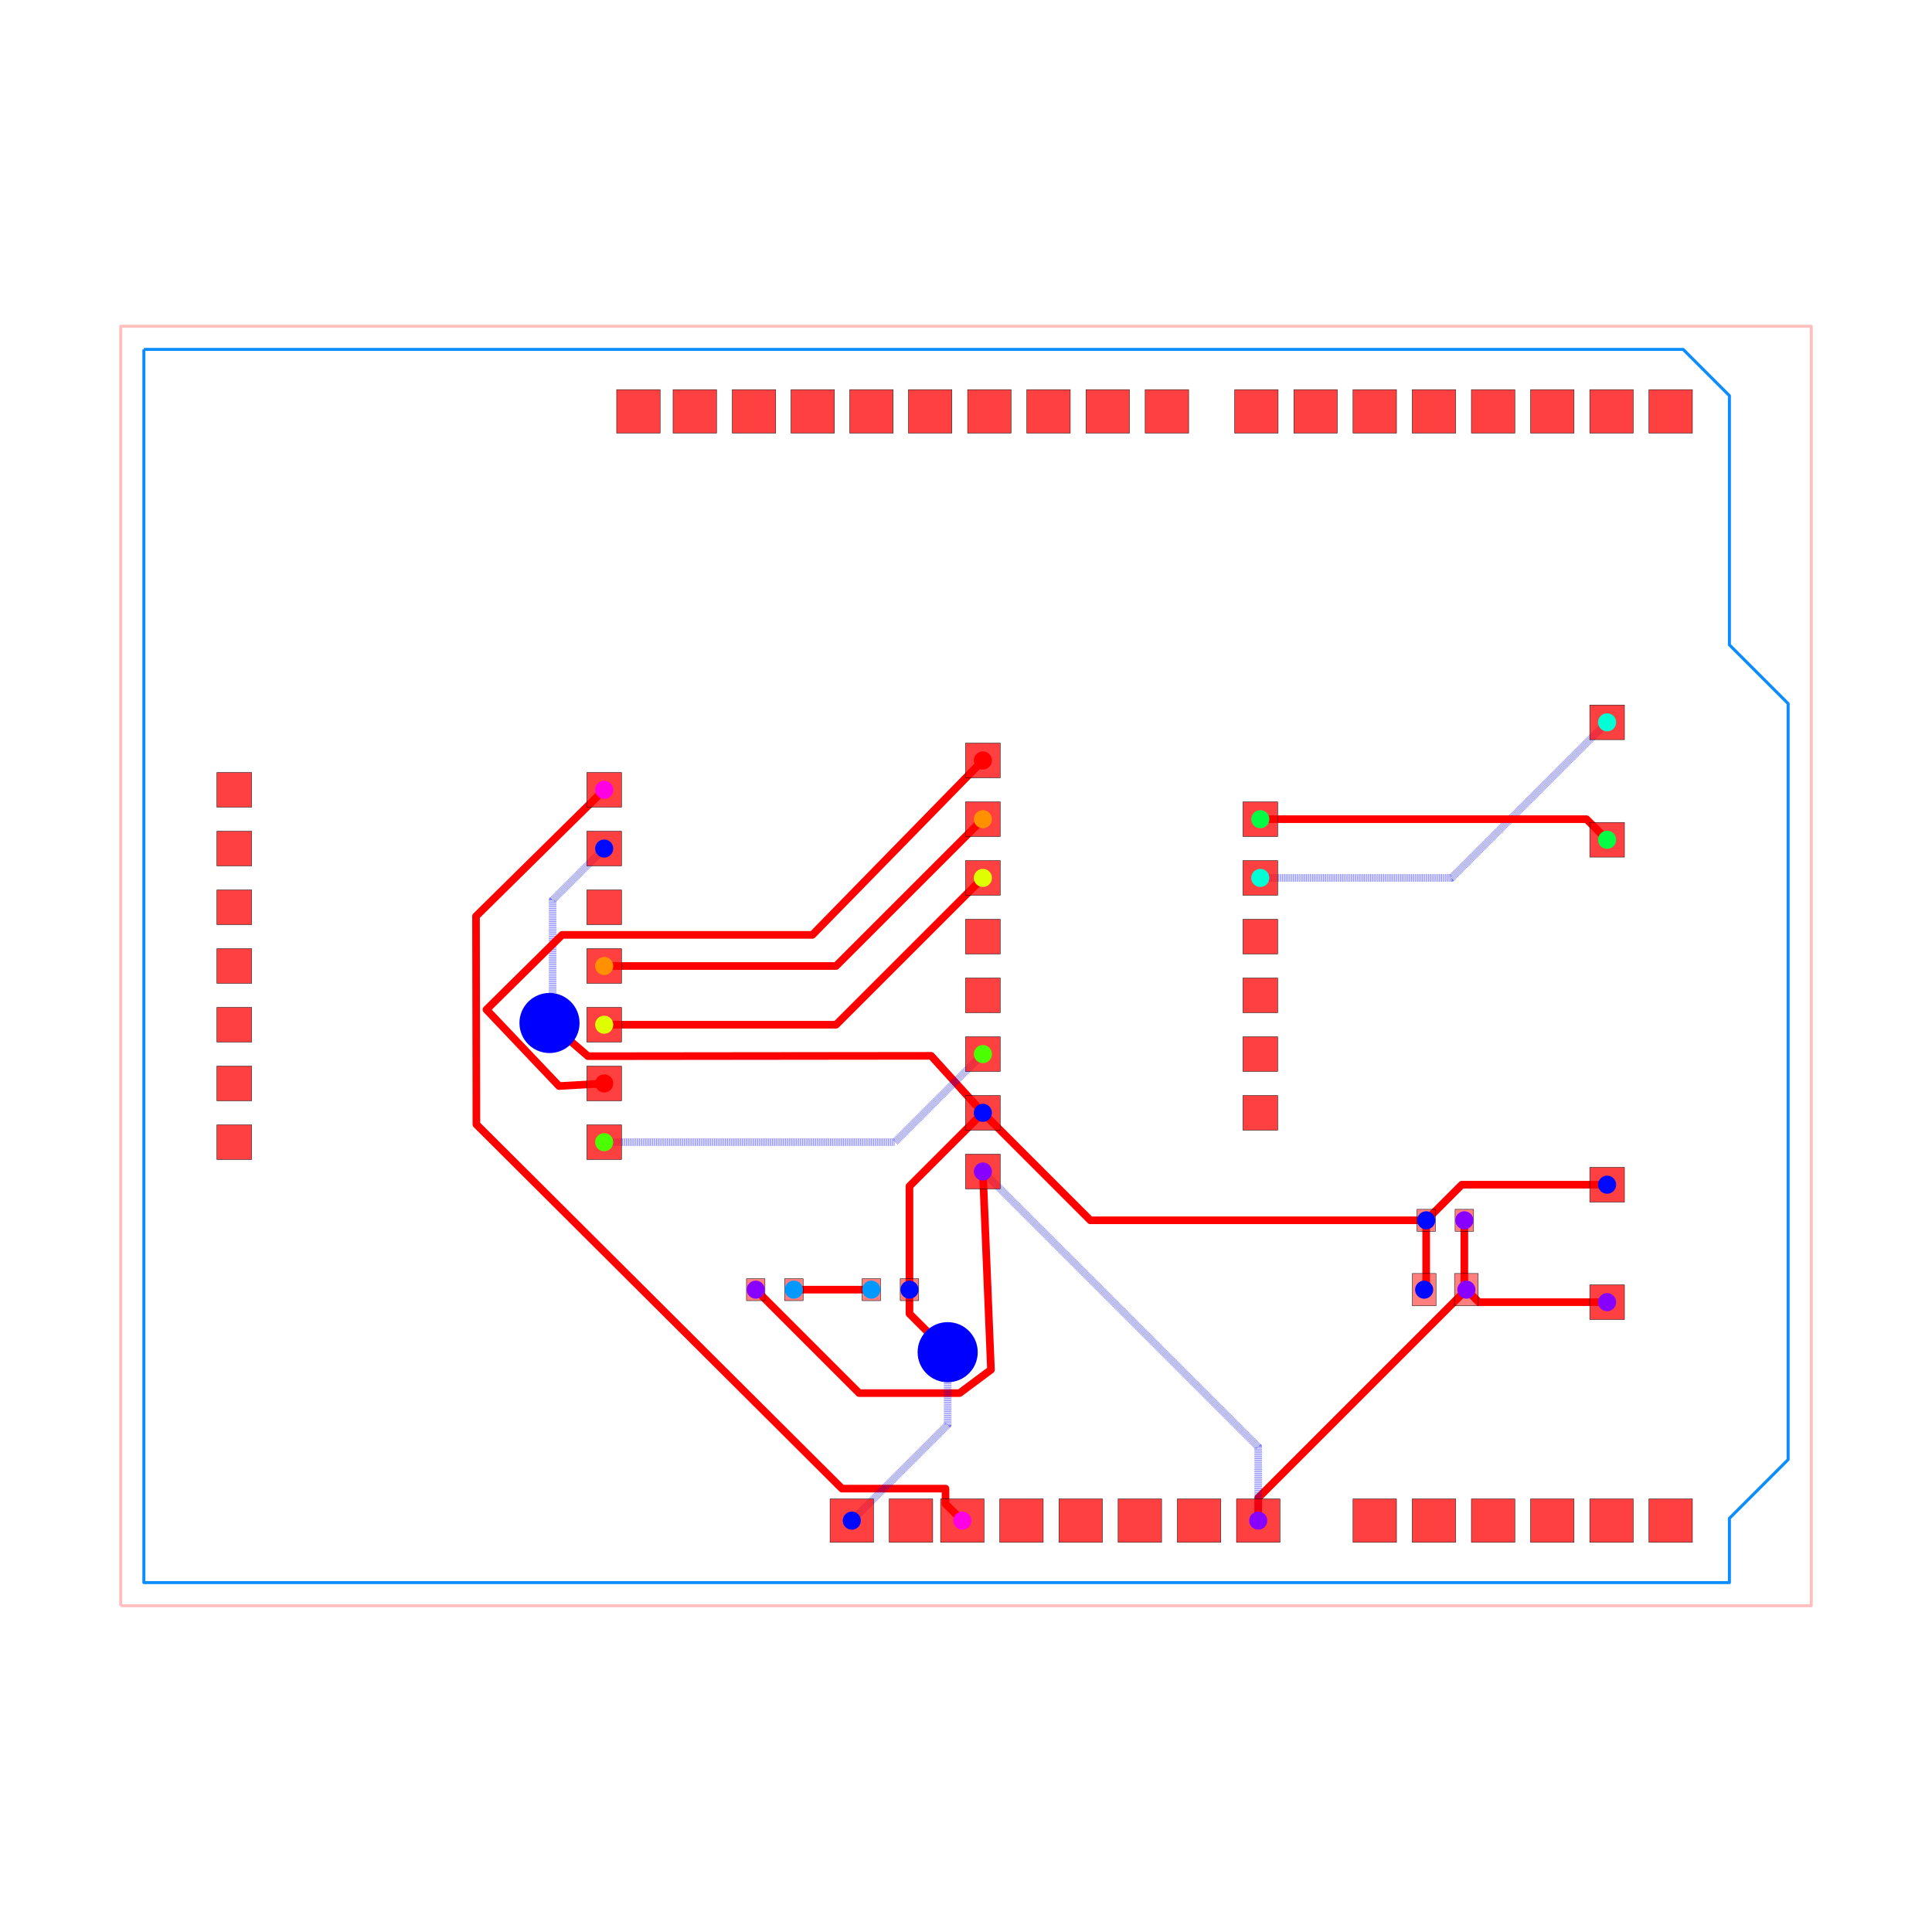
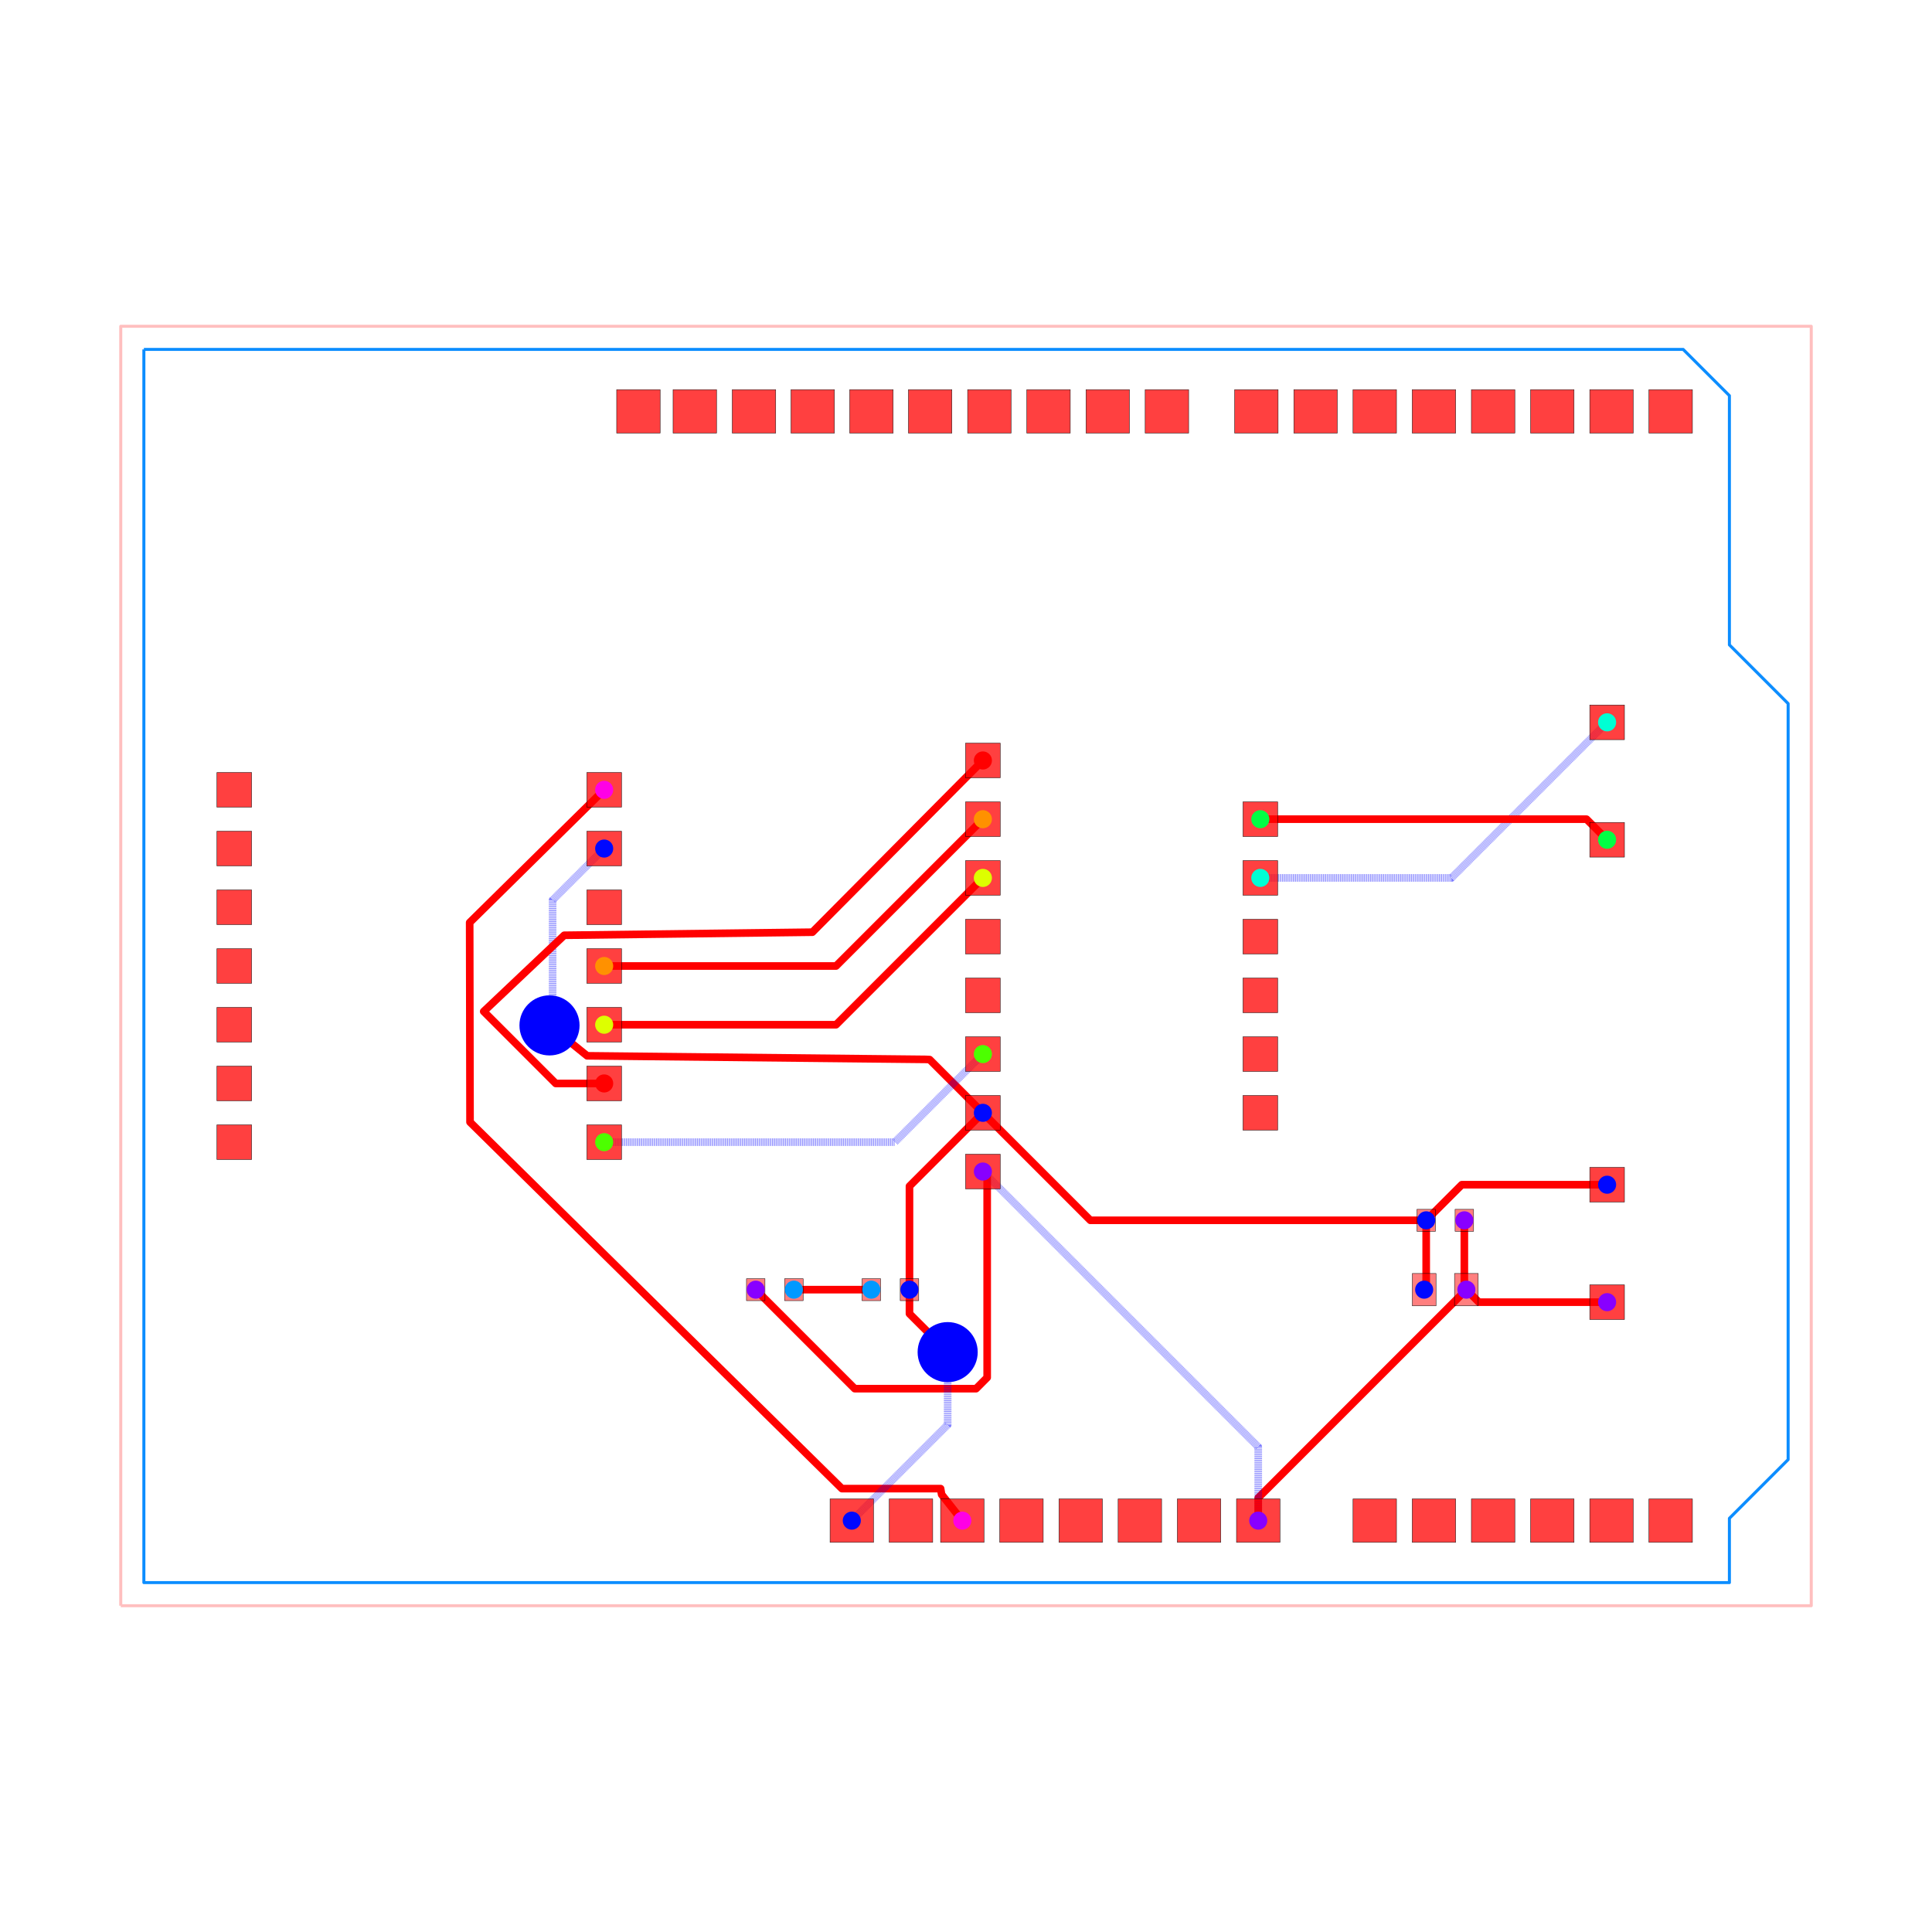
<svg xmlns="http://www.w3.org/2000/svg" width="640" height="640" viewBox="0 0 640 640">
  <rect width="100%" height="100%" fill="white" />
  <g>
    <polyline data-points="-35.29,-27.67 37.83,-27.67 37.83,27.67 -35.29,27.67 -35.29,-27.67" data-type="line" data-label="" points="40,531.915 600,531.915 600,108.085 40,108.085 40,531.915" fill="none" stroke="rgba(255,0,0,0.25)" stroke-linejoin="round" stroke-width="1px" />
  </g>
  <g>
    <polyline data-points="-34.29,26.67 32.29,26.67 34.29,24.67 34.29,13.89 36.83,11.35 36.83,-21.35 34.29,-23.89 34.29,-26.67 -34.29,-26.67 -34.29,26.67" data-type="line" data-label="" points="47.659,115.744 557.571,115.744 572.888,131.061 572.888,213.621 592.341,233.074 592.341,483.512 572.888,502.965 572.888,524.256 47.659,524.256 47.659,115.744" fill="none" stroke="rgba(0, 136, 255, 0.95)" stroke-linejoin="round" stroke-width="1px" />
  </g>
  <g>
-     <polyline data-points="-14.379999999999999,7.62 -19.923785355701437,2.1512063242923194 -19.90747886702695,-6.850640921966955 -4.094326132067424,-22.604999999999997 0.38427706019749763,-22.604999999999997 0.38427706019749763,-23.264277060197497 1.11,-23.99" data-type="line" data-label="" points="200.142,261.641 157.684,303.525 157.809,372.467 278.917,493.124 313.217,493.124 313.217,498.173 318.775,503.731" fill="none" stroke="red" stroke-linejoin="round" stroke-width="2.527" />
+     <polyline data-points="-14.379999999999999,7.62 -20.197783645908746,1.8798406115398043 -20.182535131011644,-6.75224848463198 -4.096866960442274,-22.604999999999997 0.17169758860494616,-22.604999999999997 0.21550446429026476,-22.859510346705452 1.11,-23.99" data-type="line" data-label="" points="200.142,261.641 155.586,305.603 155.703,371.713 278.897,493.124 311.588,493.124 311.924,495.073 318.775,503.731" fill="none" stroke="red" stroke-linejoin="round" stroke-width="2.527" />
  </g>
  <g>
    <polyline data-points="22.825,-11 22.825,-13.911999999999999 22.9125,-14" data-type="line" data-label="" points="485.082,404.245 485.082,426.547 485.752,427.221" fill="none" stroke="red" stroke-linejoin="round" stroke-width="2.527" />
  </g>
  <g>
    <polyline data-points="29,-14.54 23.453,-14.54 22.9125,-14" data-type="line" data-label="" points="532.374,431.357 489.892,431.357 485.752,427.221" fill="none" stroke="red" stroke-linejoin="round" stroke-width="2.527" />
  </g>
  <g>
-     <polyline data-points="1.9999999999999996,-8.89 2.3500786297585026,-17.46249586931245 0.9930118087179498,-18.472793931629123 -3.3522060683708768,-18.472793931629123 -7.825,-14" data-type="line" data-label="" points="325.591,388.085 328.272,453.739 317.879,461.477 284.6,461.477 250.345,427.221" fill="none" stroke="red" stroke-linejoin="round" stroke-width="2.527" />
+     <polyline data-points="1.9999999999999996,-8.89 2.186004244387878,-9.076004244387878 2.186004244387878,-17.8003475539638 1.7059163189758266,-18.282098438035845 -3.5445645930709473,-18.28094320767021 -7.825,-14" data-type="line" data-label="" points="325.591,388.085 327.015,389.51 327.015,456.327 323.339,460.016 283.127,460.007 250.345,427.221" fill="none" stroke="red" stroke-linejoin="round" stroke-width="2.527" />
  </g>
  <g>
    <polyline data-points="13.91,-23.99 13.91,-23.003 22.9125,-14" data-type="line" data-label="" points="416.805,503.731 416.805,496.172 485.752,427.221" fill="none" stroke="red" stroke-linejoin="round" stroke-width="2.527" />
  </g>
  <g>
    <polyline data-points="13.91,-23.99 13.91,-20.8 1.9999999999999996,-8.89" data-type="line" data-label="" points="416.805,503.731 416.805,479.3 325.591,388.085" fill="none" stroke="rgba(0,0,255,0.5)" stroke-linejoin="round" stroke-width="2.527" stroke-dasharray="0.2 0.2" />
  </g>
  <g>
    <polyline data-points="21.175,-11 21.175,-13.913 21.0875,-14" data-type="line" data-label="" points="472.445,404.245 472.445,426.555 471.775,427.221" fill="none" stroke="red" stroke-linejoin="round" stroke-width="2.527" />
  </g>
  <g>
    <polyline data-points="29,-9.46 22.715,-9.46 21.175,-11" data-type="line" data-label="" points="532.374,392.451 484.24,392.451 472.445,404.245" fill="none" stroke="red" stroke-linejoin="round" stroke-width="2.527" />
  </g>
  <g>
    <polyline data-points="-1.175,-14 -1.175,-9.524999999999999 1.9999999999999996,-6.3500000000000005" data-type="line" data-label="" points="301.275,427.221 301.275,392.949 325.591,368.632" fill="none" stroke="red" stroke-linejoin="round" stroke-width="2.527" />
  </g>
  <g>
-     <polyline data-points="-1.175,-14 -1.175,-15.039696316261475 0.3878517405367339,-16.60254805679821 0.3878517405367339,-16.614851740536736 0.477,-16.704" data-type="line" data-label="" points="301.275,427.221 301.275,435.184 313.244,447.153 313.244,447.247 313.927,447.93" fill="none" stroke="red" stroke-linejoin="round" stroke-width="2.527" />
-   </g>
-   <g>
-     <polyline data-points="0.477,-16.704 0.477,-19.842999999999996 -3.67,-23.99" data-type="line" data-label="" points="313.927,447.93 313.927,471.97 282.166,503.731" fill="none" stroke="rgba(0,0,255,0.5)" stroke-linejoin="round" stroke-width="2.527" stroke-dasharray="0.2 0.2" />
+     <polyline data-points="-1.175,-14 -1.175,-15.039696316261475 0.3878517405367339,-16.60254805679821 0.3878517405367339,-16.614851740536736 0.47700007254157506,-16.701828770648724" data-type="line" data-label="" points="301.275,427.221 301.275,435.184 313.244,447.153 313.244,447.247 313.927,447.913" fill="none" stroke="red" stroke-linejoin="round" stroke-width="2.527" />
+   </g>
+   <g>
+     <polyline data-points="0.47700007254157506,-16.701828770648724 0.477,-19.842999999999996 -3.67,-23.99" data-type="line" data-label="" points="313.927,447.913 313.927,471.97 282.166,503.731" fill="none" stroke="rgba(0,0,255,0.5)" stroke-linejoin="round" stroke-width="2.527" stroke-dasharray="0.2 0.2" />
  </g>
  <g>
    <polyline data-points="1.9999999999999996,-6.3500000000000005 6.649999999999999,-11 21.175,-11" data-type="line" data-label="" points="325.591,368.632 361.204,404.245 472.445,404.245" fill="none" stroke="red" stroke-linejoin="round" stroke-width="2.527" />
  </g>
  <g>
-     <polyline data-points="-14.379999999999999,5.079999999999999 -16.610515833371693,2.8494841666283053 -16.610515833371693,-2.4959905338334902 -16.610515833371693,-2.5554841666283084 -16.745163411818908,-2.4653387235133994" data-type="line" data-label="" points="200.142,281.094 183.06,298.177 183.06,339.116 183.06,339.572 182.028,338.881" fill="none" stroke="rgba(0,0,255,0.5)" stroke-linejoin="round" stroke-width="2.527" stroke-dasharray="0.2 0.2" />
-   </g>
-   <g>
-     <polyline data-points="-16.745163411818908,-2.4653387235133994 -15.079306073245228,-3.9007653047738695 -0.23803548413554054,-3.885 -0.2377489577637073,-3.885 1.9999999999999996,-6.3500000000000005" data-type="line" data-label="" points="182.028,338.881 194.786,349.875 308.45,349.754 308.453,349.754 325.591,368.632" fill="none" stroke="red" stroke-linejoin="round" stroke-width="2.527" />
+     <polyline data-points="-14.379999999999999,5.079999999999999 -16.610515833371693,2.8494841666283053 -16.610515833371693,-2.4959905338334902 -16.610515833371693,-2.5554841666283084 -16.744999999999997,-2.569" data-type="line" data-label="" points="200.142,281.094 183.06,298.177 183.06,339.116 183.06,339.572 182.03,339.675" fill="none" stroke="rgba(0,0,255,0.5)" stroke-linejoin="round" stroke-width="2.527" stroke-dasharray="0.2 0.2" />
+   </g>
+   <g>
+     <polyline data-points="-16.744999999999997,-2.569 -15.117296300787293,-3.884233458041675 -0.46146708928452096,-4.039365300382925 -0.30173556334704354,-4.048264436652956 1.9999999999999996,-6.3500000000000005" data-type="line" data-label="" points="182.03,339.675 194.496,349.748 306.739,350.936 307.963,351.004 325.591,368.632" fill="none" stroke="red" stroke-linejoin="round" stroke-width="2.527" />
  </g>
  <g>
    <polyline data-points="-2.825,-14 -6.175,-14" data-type="line" data-label="" points="288.638,427.221 262.981,427.221" fill="none" stroke="red" stroke-linejoin="round" stroke-width="2.527" />
  </g>
  <g>
    <polyline data-points="14,3.8100000000000005 22.270000000000003,3.8100000000000005 29,10.54" data-type="line" data-label="" points="417.495,290.821 480.832,290.821 532.374,239.278" fill="none" stroke="rgba(0,0,255,0.5)" stroke-linejoin="round" stroke-width="2.527" stroke-dasharray="0.2 0.2" />
  </g>
  <g>
    <polyline data-points="14,6.35 28.11,6.35 29,5.46" data-type="line" data-label="" points="417.495,271.368 525.558,271.368 532.374,278.184" fill="none" stroke="red" stroke-linejoin="round" stroke-width="2.527" />
  </g>
  <g>
    <polyline data-points="-14.379999999999999,-7.62 -1.81,-7.62 1.9999999999999998,-3.8100000000000005" data-type="line" data-label="" points="200.142,378.359 296.411,378.359 325.591,349.179" fill="none" stroke="rgba(0,0,255,0.5)" stroke-linejoin="round" stroke-width="2.527" stroke-dasharray="0.2 0.2" />
  </g>
  <g>
    <polyline data-points="-14.379999999999999,-2.54 -4.35,-2.54 2.0000000000000004,3.8099999999999987" data-type="line" data-label="" points="200.142,339.453 276.958,339.453 325.591,290.821" fill="none" stroke="red" stroke-linejoin="round" stroke-width="2.527" />
  </g>
  <g>
    <polyline data-points="-14.379999999999999,0 -4.35,0 2.0000000000000004,6.35" data-type="line" data-label="" points="200.142,320 276.958,320 325.591,271.368" fill="none" stroke="red" stroke-linejoin="round" stroke-width="2.527" />
  </g>
  <g>
-     <polyline data-points="-14.379999999999999,-5.08 -16.331329350079905,-5.193026854196684 -19.4715103832466,-1.8860071510722334 -16.201015273121037,1.345 -5.374985330273823,1.345 2.0000000000000004,8.89" data-type="line" data-label="" points="200.142,358.906 185.198,359.772 161.148,334.444 186.196,309.699 269.108,309.699 325.591,251.915" fill="none" stroke="red" stroke-linejoin="round" stroke-width="2.527" />
+     <polyline data-points="-14.379999999999999,-5.08 -16.47619479009844,-5.08 -19.590085636324016,-1.9661091537744224 -16.107944819622016,1.3292790038257571 -5.374679499177263,1.4623651179954191 2.0000000000000004,8.89" data-type="line" data-label="" points="200.142,358.906 184.088,358.906 160.24,335.058 186.909,309.82 269.111,308.8 325.591,251.915" fill="none" stroke="red" stroke-linejoin="round" stroke-width="2.527" />
  </g>
  <g>
    <rect data-type="rect" data-label="top source_net_1" data-x="22.9125" data-y="-14" x="481.827" y="421.86" width="7.85" height="10.722" fill="rgba(255,0,0,0.5)" stroke="black" stroke-width="0.131" />
  </g>
  <g>
    <rect data-type="rect" data-label="top source_net_0" data-x="21.0875" data-y="-14" x="467.85" y="421.86" width="7.85" height="10.722" fill="rgba(255,0,0,0.5)" stroke="black" stroke-width="0.131" />
  </g>
  <g>
    <rect data-type="rect" data-label="top source_net_1" data-x="22.825" data-y="-11" x="482.019" y="400.607" width="6.127" height="7.276" fill="rgba(255,0,0,0.5)" stroke="black" stroke-width="0.131" />
  </g>
  <g>
    <rect data-type="rect" data-label="top source_net_0" data-x="21.175" data-y="-11" x="469.382" y="400.607" width="6.127" height="7.276" fill="rgba(255,0,0,0.5)" stroke="black" stroke-width="0.131" />
  </g>
  <g>
    <rect data-type="rect" data-label="top source_net_1" data-x="-7.825" data-y="-14" x="247.281" y="423.583" width="6.127" height="7.276" fill="rgba(255,0,0,0.5)" stroke="black" stroke-width="0.131" />
  </g>
  <g>
    <rect data-type="rect" data-label="top source_trace_21" data-x="-6.175" data-y="-14" x="259.918" y="423.583" width="6.127" height="7.276" fill="rgba(255,0,0,0.5)" stroke="black" stroke-width="0.131" />
  </g>
  <g>
    <rect data-type="rect" data-label="top source_trace_21" data-x="-2.825" data-y="-14" x="285.574" y="423.583" width="6.127" height="7.276" fill="rgba(255,0,0,0.5)" stroke="black" stroke-width="0.131" />
  </g>
  <g>
    <rect data-type="rect" data-label="top source_net_0" data-x="-1.175" data-y="-14" x="298.211" y="423.583" width="6.127" height="7.276" fill="rgba(255,0,0,0.5)" stroke="black" stroke-width="0.131" />
  </g>
  <g>
    <rect data-type="rect" data-label="top bottom" data-x="31.75" data-y="-23.99" x="546.236" y="496.532" width="14.398" height="14.398" fill="rgba(255,0,0,0.75)" stroke="black" stroke-width="0.131" />
  </g>
  <g>
    <rect data-type="rect" data-label="top bottom" data-x="29.19" data-y="-23.99" x="526.63" y="496.532" width="14.398" height="14.398" fill="rgba(255,0,0,0.75)" stroke="black" stroke-width="0.131" />
  </g>
  <g>
    <rect data-type="rect" data-label="top bottom" data-x="26.63" data-y="-23.99" x="507.024" y="496.532" width="14.398" height="14.398" fill="rgba(255,0,0,0.75)" stroke="black" stroke-width="0.131" />
  </g>
  <g>
    <rect data-type="rect" data-label="top bottom" data-x="24.07" data-y="-23.99" x="487.418" y="496.532" width="14.398" height="14.398" fill="rgba(255,0,0,0.75)" stroke="black" stroke-width="0.131" />
  </g>
  <g>
    <rect data-type="rect" data-label="top bottom" data-x="21.51" data-y="-23.99" x="467.812" y="496.532" width="14.398" height="14.398" fill="rgba(255,0,0,0.75)" stroke="black" stroke-width="0.131" />
  </g>
  <g>
    <rect data-type="rect" data-label="top bottom" data-x="18.95" data-y="-23.99" x="448.206" y="496.532" width="14.398" height="14.398" fill="rgba(255,0,0,0.75)" stroke="black" stroke-width="0.131" />
  </g>
  <g>
    <rect data-type="rect" data-label="top source_net_1 bottom source_net_1" data-x="13.91" data-y="-23.99" x="409.606" y="496.532" width="14.398" height="14.398" fill="rgba(255,0,0,0.75)" stroke="black" stroke-width="0.131" />
  </g>
  <g>
    <rect data-type="rect" data-label="top bottom" data-x="11.35" data-y="-23.99" x="390" y="496.532" width="14.398" height="14.398" fill="rgba(255,0,0,0.75)" stroke="black" stroke-width="0.131" />
  </g>
  <g>
    <rect data-type="rect" data-label="top bottom" data-x="8.79" data-y="-23.99" x="370.394" y="496.532" width="14.398" height="14.398" fill="rgba(255,0,0,0.75)" stroke="black" stroke-width="0.131" />
  </g>
  <g>
    <rect data-type="rect" data-label="top bottom" data-x="6.23" data-y="-23.99" x="350.788" y="496.532" width="14.398" height="14.398" fill="rgba(255,0,0,0.75)" stroke="black" stroke-width="0.131" />
  </g>
  <g>
    <rect data-type="rect" data-label="top bottom" data-x="3.67" data-y="-23.99" x="331.182" y="496.532" width="14.398" height="14.398" fill="rgba(255,0,0,0.75)" stroke="black" stroke-width="0.131" />
  </g>
  <g>
    <rect data-type="rect" data-label="top source_net_2 bottom source_net_2" data-x="1.11" data-y="-23.99" x="311.575" y="496.532" width="14.398" height="14.398" fill="rgba(255,0,0,0.75)" stroke="black" stroke-width="0.131" />
  </g>
  <g>
    <rect data-type="rect" data-label="top bottom" data-x="-1.11" data-y="-23.99" x="294.573" y="496.532" width="14.398" height="14.398" fill="rgba(255,0,0,0.75)" stroke="black" stroke-width="0.131" />
  </g>
  <g>
    <rect data-type="rect" data-label="top source_net_0 bottom source_net_0" data-x="-3.67" data-y="-23.99" x="274.967" y="496.532" width="14.398" height="14.398" fill="rgba(255,0,0,0.75)" stroke="black" stroke-width="0.131" />
  </g>
  <g>
    <rect data-type="rect" data-label="top bottom" data-x="31.75" data-y="23.99" x="546.236" y="129.07" width="14.398" height="14.398" fill="rgba(255,0,0,0.75)" stroke="black" stroke-width="0.131" />
  </g>
  <g>
    <rect data-type="rect" data-label="top bottom" data-x="29.19" data-y="23.99" x="526.63" y="129.07" width="14.398" height="14.398" fill="rgba(255,0,0,0.75)" stroke="black" stroke-width="0.131" />
  </g>
  <g>
    <rect data-type="rect" data-label="top bottom" data-x="26.63" data-y="23.99" x="507.024" y="129.07" width="14.398" height="14.398" fill="rgba(255,0,0,0.75)" stroke="black" stroke-width="0.131" />
  </g>
  <g>
    <rect data-type="rect" data-label="top bottom" data-x="24.07" data-y="23.99" x="487.418" y="129.07" width="14.398" height="14.398" fill="rgba(255,0,0,0.75)" stroke="black" stroke-width="0.131" />
  </g>
  <g>
    <rect data-type="rect" data-label="top bottom" data-x="21.51" data-y="23.99" x="467.812" y="129.07" width="14.398" height="14.398" fill="rgba(255,0,0,0.75)" stroke="black" stroke-width="0.131" />
  </g>
  <g>
    <rect data-type="rect" data-label="top bottom" data-x="18.95" data-y="23.99" x="448.206" y="129.07" width="14.398" height="14.398" fill="rgba(255,0,0,0.75)" stroke="black" stroke-width="0.131" />
  </g>
  <g>
    <rect data-type="rect" data-label="top bottom" data-x="16.39" data-y="23.99" x="428.6" y="129.07" width="14.398" height="14.398" fill="rgba(255,0,0,0.75)" stroke="black" stroke-width="0.131" />
  </g>
  <g>
    <rect data-type="rect" data-label="top bottom" data-x="13.83" data-y="23.99" x="408.993" y="129.07" width="14.398" height="14.398" fill="rgba(255,0,0,0.75)" stroke="black" stroke-width="0.131" />
  </g>
  <g>
    <rect data-type="rect" data-label="top bottom" data-x="9.96" data-y="23.99" x="379.354" y="129.07" width="14.398" height="14.398" fill="rgba(255,0,0,0.75)" stroke="black" stroke-width="0.131" />
  </g>
  <g>
    <rect data-type="rect" data-label="top bottom" data-x="7.4" data-y="23.99" x="359.748" y="129.07" width="14.398" height="14.398" fill="rgba(255,0,0,0.75)" stroke="black" stroke-width="0.131" />
  </g>
  <g>
    <rect data-type="rect" data-label="top bottom" data-x="4.84" data-y="23.99" x="340.142" y="129.07" width="14.398" height="14.398" fill="rgba(255,0,0,0.75)" stroke="black" stroke-width="0.131" />
  </g>
  <g>
    <rect data-type="rect" data-label="top bottom" data-x="2.28" data-y="23.99" x="320.536" y="129.07" width="14.398" height="14.398" fill="rgba(255,0,0,0.75)" stroke="black" stroke-width="0.131" />
  </g>
  <g>
    <rect data-type="rect" data-label="top bottom" data-x="-0.28" data-y="23.99" x="300.93" y="129.07" width="14.398" height="14.398" fill="rgba(255,0,0,0.75)" stroke="black" stroke-width="0.131" />
  </g>
  <g>
    <rect data-type="rect" data-label="top bottom" data-x="-2.82" data-y="23.99" x="281.477" y="129.07" width="14.398" height="14.398" fill="rgba(255,0,0,0.75)" stroke="black" stroke-width="0.131" />
  </g>
  <g>
    <rect data-type="rect" data-label="top bottom" data-x="-5.36" data-y="23.99" x="262.024" y="129.07" width="14.398" height="14.398" fill="rgba(255,0,0,0.75)" stroke="black" stroke-width="0.131" />
  </g>
  <g>
    <rect data-type="rect" data-label="top bottom" data-x="-7.9" data-y="23.99" x="242.571" y="129.07" width="14.398" height="14.398" fill="rgba(255,0,0,0.75)" stroke="black" stroke-width="0.131" />
  </g>
  <g>
    <rect data-type="rect" data-label="top bottom" data-x="-10.46" data-y="23.99" x="222.965" y="129.07" width="14.398" height="14.398" fill="rgba(255,0,0,0.75)" stroke="black" stroke-width="0.131" />
  </g>
  <g>
    <rect data-type="rect" data-label="top bottom" data-x="-12.9" data-y="23.99" x="204.278" y="129.07" width="14.398" height="14.398" fill="rgba(255,0,0,0.75)" stroke="black" stroke-width="0.131" />
  </g>
  <g>
    <rect data-type="rect" data-label="top bottom" data-x="-30.38" data-y="-7.62" x="71.86" y="372.615" width="11.488" height="11.488" fill="rgba(255,0,0,0.75)" stroke="black" stroke-width="0.131" />
  </g>
  <g>
    <rect data-type="rect" data-label="top bottom" data-x="-30.38" data-y="-5.08" x="71.86" y="353.162" width="11.488" height="11.488" fill="rgba(255,0,0,0.75)" stroke="black" stroke-width="0.131" />
  </g>
  <g>
    <rect data-type="rect" data-label="top bottom" data-x="-30.38" data-y="-2.54" x="71.86" y="333.709" width="11.488" height="11.488" fill="rgba(255,0,0,0.75)" stroke="black" stroke-width="0.131" />
  </g>
  <g>
    <rect data-type="rect" data-label="top bottom" data-x="-30.38" data-y="0" x="71.86" y="314.256" width="11.488" height="11.488" fill="rgba(255,0,0,0.75)" stroke="black" stroke-width="0.131" />
  </g>
  <g>
    <rect data-type="rect" data-label="top bottom" data-x="-30.38" data-y="2.54" x="71.86" y="294.803" width="11.488" height="11.488" fill="rgba(255,0,0,0.75)" stroke="black" stroke-width="0.131" />
  </g>
  <g>
    <rect data-type="rect" data-label="top bottom" data-x="-30.38" data-y="5.079999999999999" x="71.86" y="275.35" width="11.488" height="11.488" fill="rgba(255,0,0,0.75)" stroke="black" stroke-width="0.131" />
  </g>
  <g>
    <rect data-type="rect" data-label="top bottom" data-x="-30.38" data-y="7.62" x="71.86" y="255.897" width="11.488" height="11.488" fill="rgba(255,0,0,0.75)" stroke="black" stroke-width="0.131" />
  </g>
  <g>
    <rect data-type="rect" data-label="top source_trace_6 bottom source_trace_6" data-x="-14.379999999999999" data-y="-7.62" x="194.398" y="372.615" width="11.488" height="11.488" fill="rgba(255,0,0,0.75)" stroke="black" stroke-width="0.131" />
  </g>
  <g>
    <rect data-type="rect" data-label="top source_trace_3 bottom source_trace_3" data-x="-14.379999999999999" data-y="-5.08" x="194.398" y="353.162" width="11.488" height="11.488" fill="rgba(255,0,0,0.75)" stroke="black" stroke-width="0.131" />
  </g>
  <g>
    <rect data-type="rect" data-label="top source_trace_5 bottom source_trace_5" data-x="-14.379999999999999" data-y="-2.54" x="194.398" y="333.709" width="11.488" height="11.488" fill="rgba(255,0,0,0.75)" stroke="black" stroke-width="0.131" />
  </g>
  <g>
    <rect data-type="rect" data-label="top source_trace_4 bottom source_trace_4" data-x="-14.379999999999999" data-y="0" x="194.398" y="314.256" width="11.488" height="11.488" fill="rgba(255,0,0,0.75)" stroke="black" stroke-width="0.131" />
  </g>
  <g>
    <rect data-type="rect" data-label="top bottom" data-x="-14.379999999999999" data-y="2.54" x="194.398" y="294.803" width="11.488" height="11.488" fill="rgba(255,0,0,0.75)" stroke="black" stroke-width="0.131" />
  </g>
  <g>
    <rect data-type="rect" data-label="top source_net_0 bottom source_net_0" data-x="-14.379999999999999" data-y="5.079999999999999" x="194.398" y="275.35" width="11.488" height="11.488" fill="rgba(255,0,0,0.75)" stroke="black" stroke-width="0.131" />
  </g>
  <g>
    <rect data-type="rect" data-label="top source_net_2 bottom source_net_2" data-x="-14.379999999999999" data-y="7.62" x="194.398" y="255.897" width="11.488" height="11.488" fill="rgba(255,0,0,0.75)" stroke="black" stroke-width="0.131" />
  </g>
  <g>
    <rect data-type="rect" data-label="top source_net_1 bottom source_net_1" data-x="1.9999999999999996" data-y="-8.89" x="319.847" y="382.341" width="11.488" height="11.488" fill="rgba(255,0,0,0.75)" stroke="black" stroke-width="0.131" />
  </g>
  <g>
    <rect data-type="rect" data-label="top source_net_0 bottom source_net_0" data-x="1.9999999999999996" data-y="-6.3500000000000005" x="319.847" y="362.888" width="11.488" height="11.488" fill="rgba(255,0,0,0.75)" stroke="black" stroke-width="0.131" />
  </g>
  <g>
    <rect data-type="rect" data-label="top source_trace_6 bottom source_trace_6" data-x="1.9999999999999998" data-y="-3.8100000000000005" x="319.847" y="343.435" width="11.488" height="11.488" fill="rgba(255,0,0,0.75)" stroke="black" stroke-width="0.131" />
  </g>
  <g>
    <rect data-type="rect" data-label="top bottom" data-x="2" data-y="-1.2700000000000005" x="319.847" y="323.982" width="11.488" height="11.488" fill="rgba(255,0,0,0.75)" stroke="black" stroke-width="0.131" />
  </g>
  <g>
    <rect data-type="rect" data-label="top bottom" data-x="2" data-y="1.2699999999999996" x="319.847" y="304.53" width="11.488" height="11.488" fill="rgba(255,0,0,0.75)" stroke="black" stroke-width="0.131" />
  </g>
  <g>
    <rect data-type="rect" data-label="top source_trace_5 bottom source_trace_5" data-x="2.0000000000000004" data-y="3.8099999999999987" x="319.847" y="285.077" width="11.488" height="11.488" fill="rgba(255,0,0,0.75)" stroke="black" stroke-width="0.131" />
  </g>
  <g>
    <rect data-type="rect" data-label="top source_trace_4 bottom source_trace_4" data-x="2.0000000000000004" data-y="6.35" x="319.847" y="265.624" width="11.488" height="11.488" fill="rgba(255,0,0,0.75)" stroke="black" stroke-width="0.131" />
  </g>
  <g>
    <rect data-type="rect" data-label="top source_trace_3 bottom source_trace_3" data-x="2.0000000000000004" data-y="8.89" x="319.847" y="246.171" width="11.488" height="11.488" fill="rgba(255,0,0,0.75)" stroke="black" stroke-width="0.131" />
  </g>
  <g>
    <rect data-type="rect" data-label="top bottom" data-x="14" data-y="-6.35" x="411.751" y="362.888" width="11.488" height="11.488" fill="rgba(255,0,0,0.75)" stroke="black" stroke-width="0.131" />
  </g>
  <g>
    <rect data-type="rect" data-label="top bottom" data-x="14" data-y="-3.8099999999999996" x="411.751" y="343.435" width="11.488" height="11.488" fill="rgba(255,0,0,0.75)" stroke="black" stroke-width="0.131" />
  </g>
  <g>
    <rect data-type="rect" data-label="top bottom" data-x="14" data-y="-1.2699999999999996" x="411.751" y="323.982" width="11.488" height="11.488" fill="rgba(255,0,0,0.75)" stroke="black" stroke-width="0.131" />
  </g>
  <g>
    <rect data-type="rect" data-label="top bottom" data-x="14" data-y="1.2700000000000005" x="411.751" y="304.53" width="11.488" height="11.488" fill="rgba(255,0,0,0.75)" stroke="black" stroke-width="0.131" />
  </g>
  <g>
    <rect data-type="rect" data-label="top source_trace_19 bottom source_trace_19" data-x="14" data-y="3.8100000000000005" x="411.751" y="285.077" width="11.488" height="11.488" fill="rgba(255,0,0,0.75)" stroke="black" stroke-width="0.131" />
  </g>
  <g>
    <rect data-type="rect" data-label="top source_trace_18 bottom source_trace_18" data-x="14" data-y="6.35" x="411.751" y="265.624" width="11.488" height="11.488" fill="rgba(255,0,0,0.75)" stroke="black" stroke-width="0.131" />
  </g>
  <g>
    <rect data-type="rect" data-label="top source_net_1 bottom source_net_1" data-x="29" data-y="-14.54" x="526.63" y="425.613" width="11.488" height="11.488" fill="rgba(255,0,0,0.75)" stroke="black" stroke-width="0.131" />
  </g>
  <g>
    <rect data-type="rect" data-label="top source_net_0 bottom source_net_0" data-x="29" data-y="-9.46" x="526.63" y="386.707" width="11.488" height="11.488" fill="rgba(255,0,0,0.75)" stroke="black" stroke-width="0.131" />
  </g>
  <g>
    <rect data-type="rect" data-label="top source_trace_18 bottom source_trace_18" data-x="29" data-y="5.46" x="526.63" y="272.44" width="11.488" height="11.488" fill="rgba(255,0,0,0.75)" stroke="black" stroke-width="0.131" />
  </g>
  <g>
    <rect data-type="rect" data-label="top source_trace_19 bottom source_trace_19" data-x="29" data-y="10.54" x="526.63" y="233.534" width="11.488" height="11.488" fill="rgba(255,0,0,0.75)" stroke="black" stroke-width="0.131" />
  </g>
-   <circle data-type="circle" data-label="" data-x="0.477" data-y="-16.704" cx="313.927" cy="447.93" r="9.956" fill="blue" stroke="none" stroke-width="0.131" />
-   <circle data-type="circle" data-label="" data-x="-16.745163411818908" data-y="-2.4653387235133994" cx="182.028" cy="338.881" r="9.956" fill="blue" stroke="none" stroke-width="0.131" />
+   <circle data-type="circle" data-label="" data-x="0.47700007254157506" data-y="-16.701828770648724" cx="313.927" cy="447.913" r="9.956" fill="blue" stroke="none" stroke-width="0.131" />
+   <circle data-type="circle" data-label="" data-x="-16.744999999999997" data-y="-2.569" cx="182.03" cy="339.675" r="9.956" fill="blue" stroke="none" stroke-width="0.131" />
  <g>
    <circle data-type="point" data-label="source_trace_3 source_trace_3 top" data-x="-14.379999999999999" data-y="-5.08" cx="200.142" cy="358.906" r="3" fill="hsl(0, 100%, 50%)" />
  </g>
  <g>
    <circle data-type="point" data-label="source_trace_3 source_trace_3 top" data-x="2.0000000000000004" data-y="8.89" cx="325.591" cy="251.915" r="3" fill="hsl(0, 100%, 50%)" />
  </g>
  <g>
    <circle data-type="point" data-label="source_trace_4 source_trace_4 top" data-x="-14.379999999999999" data-y="0" cx="200.142" cy="320" r="3" fill="hsl(34, 100%, 50%)" />
  </g>
  <g>
    <circle data-type="point" data-label="source_trace_4 source_trace_4 top" data-x="2.0000000000000004" data-y="6.35" cx="325.591" cy="271.368" r="3" fill="hsl(34, 100%, 50%)" />
  </g>
  <g>
    <circle data-type="point" data-label="source_trace_5 source_trace_5 top" data-x="-14.379999999999999" data-y="-2.54" cx="200.142" cy="339.453" r="3" fill="hsl(68, 100%, 50%)" />
  </g>
  <g>
    <circle data-type="point" data-label="source_trace_5 source_trace_5 top" data-x="2.0000000000000004" data-y="3.8099999999999987" cx="325.591" cy="290.821" r="3" fill="hsl(68, 100%, 50%)" />
  </g>
  <g>
    <circle data-type="point" data-label="source_trace_6 source_trace_6 top" data-x="-14.379999999999999" data-y="-7.62" cx="200.142" cy="378.359" r="3" fill="hsl(102, 100%, 50%)" />
  </g>
  <g>
    <circle data-type="point" data-label="source_trace_6 source_trace_6 top" data-x="1.9999999999999998" data-y="-3.8100000000000005" cx="325.591" cy="349.179" r="3" fill="hsl(102, 100%, 50%)" />
  </g>
  <g>
    <circle data-type="point" data-label="source_trace_18 source_trace_18 top" data-x="29" data-y="5.46" cx="532.374" cy="278.184" r="3" fill="hsl(136, 100%, 50%)" />
  </g>
  <g>
    <circle data-type="point" data-label="source_trace_18 source_trace_18 top" data-x="14" data-y="6.35" cx="417.495" cy="271.368" r="3" fill="hsl(136, 100%, 50%)" />
  </g>
  <g>
    <circle data-type="point" data-label="source_trace_19 source_trace_19 top" data-x="29" data-y="10.54" cx="532.374" cy="239.278" r="3" fill="hsl(170, 100%, 50%)" />
  </g>
  <g>
    <circle data-type="point" data-label="source_trace_19 source_trace_19 top" data-x="14" data-y="3.8100000000000005" cx="417.495" cy="290.821" r="3" fill="hsl(170, 100%, 50%)" />
  </g>
  <g>
    <circle data-type="point" data-label="source_trace_21 source_trace_21 top" data-x="-6.175" data-y="-14" cx="262.981" cy="427.221" r="3" fill="hsl(204, 100%, 50%)" />
  </g>
  <g>
    <circle data-type="point" data-label="source_trace_21 source_trace_21 top" data-x="-2.825" data-y="-14" cx="288.638" cy="427.221" r="3" fill="hsl(204, 100%, 50%)" />
  </g>
  <g>
    <circle data-type="point" data-label="source_net_0 source_net_0 top" data-x="-3.67" data-y="-23.99" cx="282.166" cy="503.731" r="3" fill="hsl(238, 100%, 50%)" />
  </g>
  <g>
    <circle data-type="point" data-label="source_net_0 source_net_0 top" data-x="-14.379999999999999" data-y="5.079999999999999" cx="200.142" cy="281.094" r="3" fill="hsl(238, 100%, 50%)" />
  </g>
  <g>
    <circle data-type="point" data-label="source_net_0 source_net_0 top" data-x="1.9999999999999996" data-y="-6.3500000000000005" cx="325.591" cy="368.632" r="3" fill="hsl(238, 100%, 50%)" />
  </g>
  <g>
    <circle data-type="point" data-label="source_net_0 source_net_0 top" data-x="29" data-y="-9.46" cx="532.374" cy="392.451" r="3" fill="hsl(238, 100%, 50%)" />
  </g>
  <g>
    <circle data-type="point" data-label="source_net_0 source_net_0 top" data-x="21.0875" data-y="-14" cx="471.775" cy="427.221" r="3" fill="hsl(238, 100%, 50%)" />
  </g>
  <g>
    <circle data-type="point" data-label="source_net_0 source_net_0 top" data-x="21.175" data-y="-11" cx="472.445" cy="404.245" r="3" fill="hsl(238, 100%, 50%)" />
  </g>
  <g>
    <circle data-type="point" data-label="source_net_0 source_net_0 top" data-x="-1.175" data-y="-14" cx="301.275" cy="427.221" r="3" fill="hsl(238, 100%, 50%)" />
  </g>
  <g>
    <circle data-type="point" data-label="source_net_1 source_net_1 top" data-x="13.91" data-y="-23.99" cx="416.805" cy="503.731" r="3" fill="hsl(272, 100%, 50%)" />
  </g>
  <g>
    <circle data-type="point" data-label="source_net_1 source_net_1 top" data-x="29" data-y="-14.54" cx="532.374" cy="431.357" r="3" fill="hsl(272, 100%, 50%)" />
  </g>
  <g>
    <circle data-type="point" data-label="source_net_1 source_net_1 top" data-x="1.9999999999999996" data-y="-8.89" cx="325.591" cy="388.085" r="3" fill="hsl(272, 100%, 50%)" />
  </g>
  <g>
    <circle data-type="point" data-label="source_net_1 source_net_1 top" data-x="22.9125" data-y="-14" cx="485.752" cy="427.221" r="3" fill="hsl(272, 100%, 50%)" />
  </g>
  <g>
    <circle data-type="point" data-label="source_net_1 source_net_1 top" data-x="22.825" data-y="-11" cx="485.082" cy="404.245" r="3" fill="hsl(272, 100%, 50%)" />
  </g>
  <g>
    <circle data-type="point" data-label="source_net_1 source_net_1 top" data-x="-7.825" data-y="-14" cx="250.345" cy="427.221" r="3" fill="hsl(272, 100%, 50%)" />
  </g>
  <g>
    <circle data-type="point" data-label="source_net_2 source_net_2 top" data-x="1.11" data-y="-23.99" cx="318.775" cy="503.731" r="3" fill="hsl(306, 100%, 50%)" />
  </g>
  <g>
    <circle data-type="point" data-label="source_net_2 source_net_2 top" data-x="-14.379999999999999" data-y="7.62" cx="200.142" cy="261.641" r="3" fill="hsl(306, 100%, 50%)" />
  </g>
  <g id="crosshair" style="display: none">
    <line id="crosshair-h" y1="0" y2="640" stroke="#666" stroke-width="0.5" />
    <line id="crosshair-v" x1="0" x2="640" stroke="#666" stroke-width="0.5" />
    <text id="coordinates" font-family="monospace" font-size="12" fill="#666" />
  </g>
</svg>
